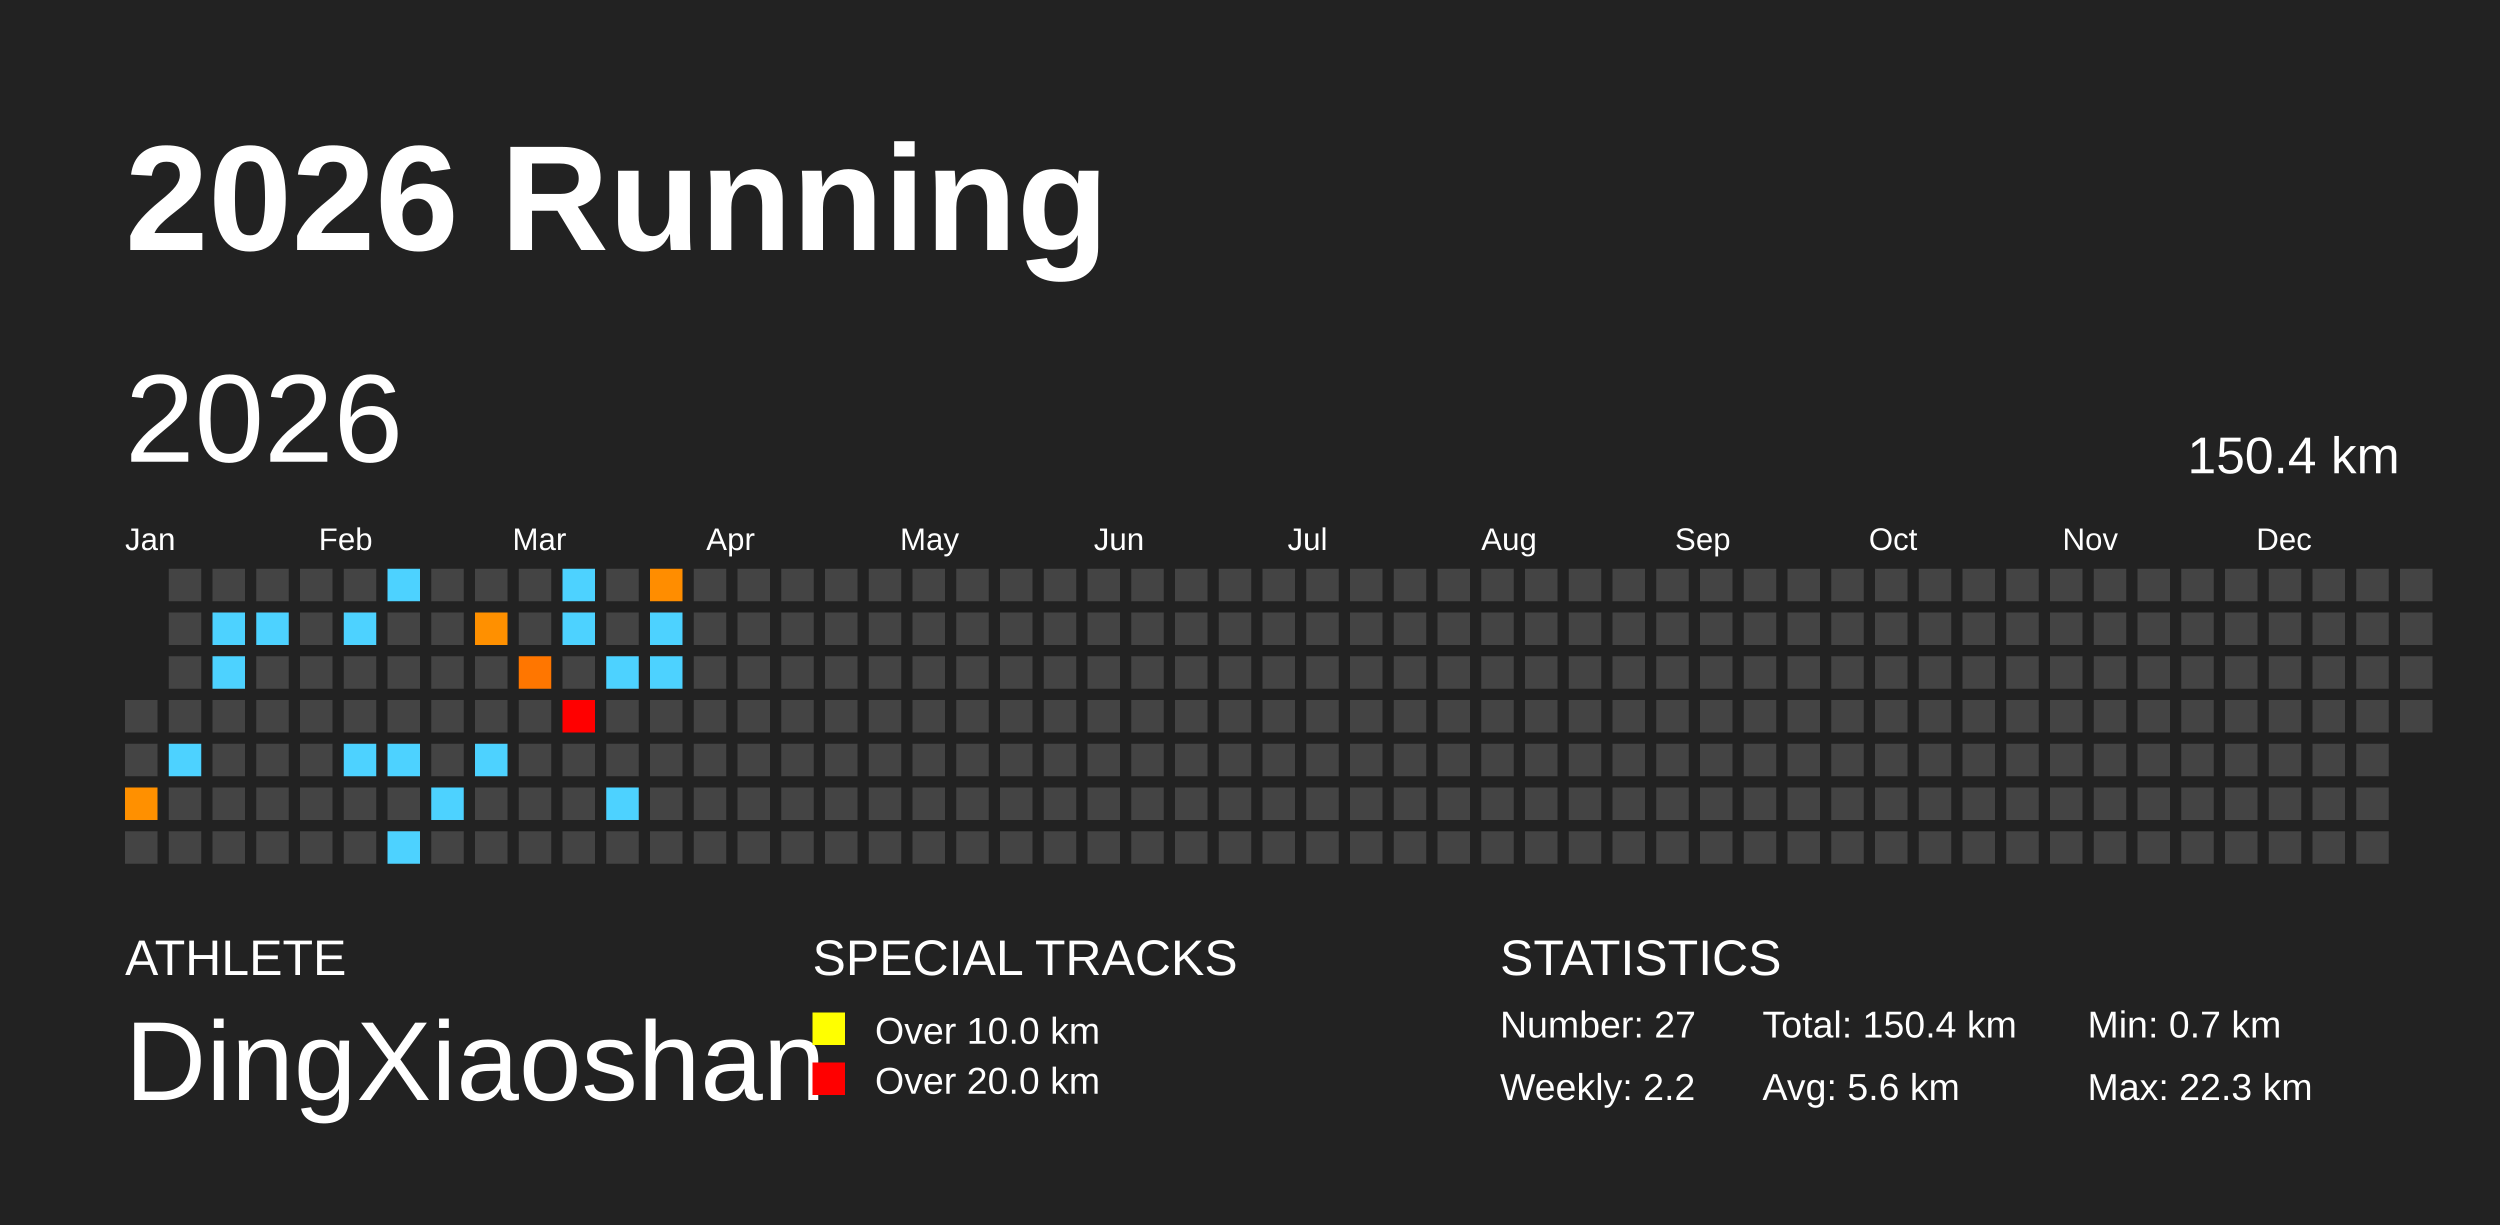
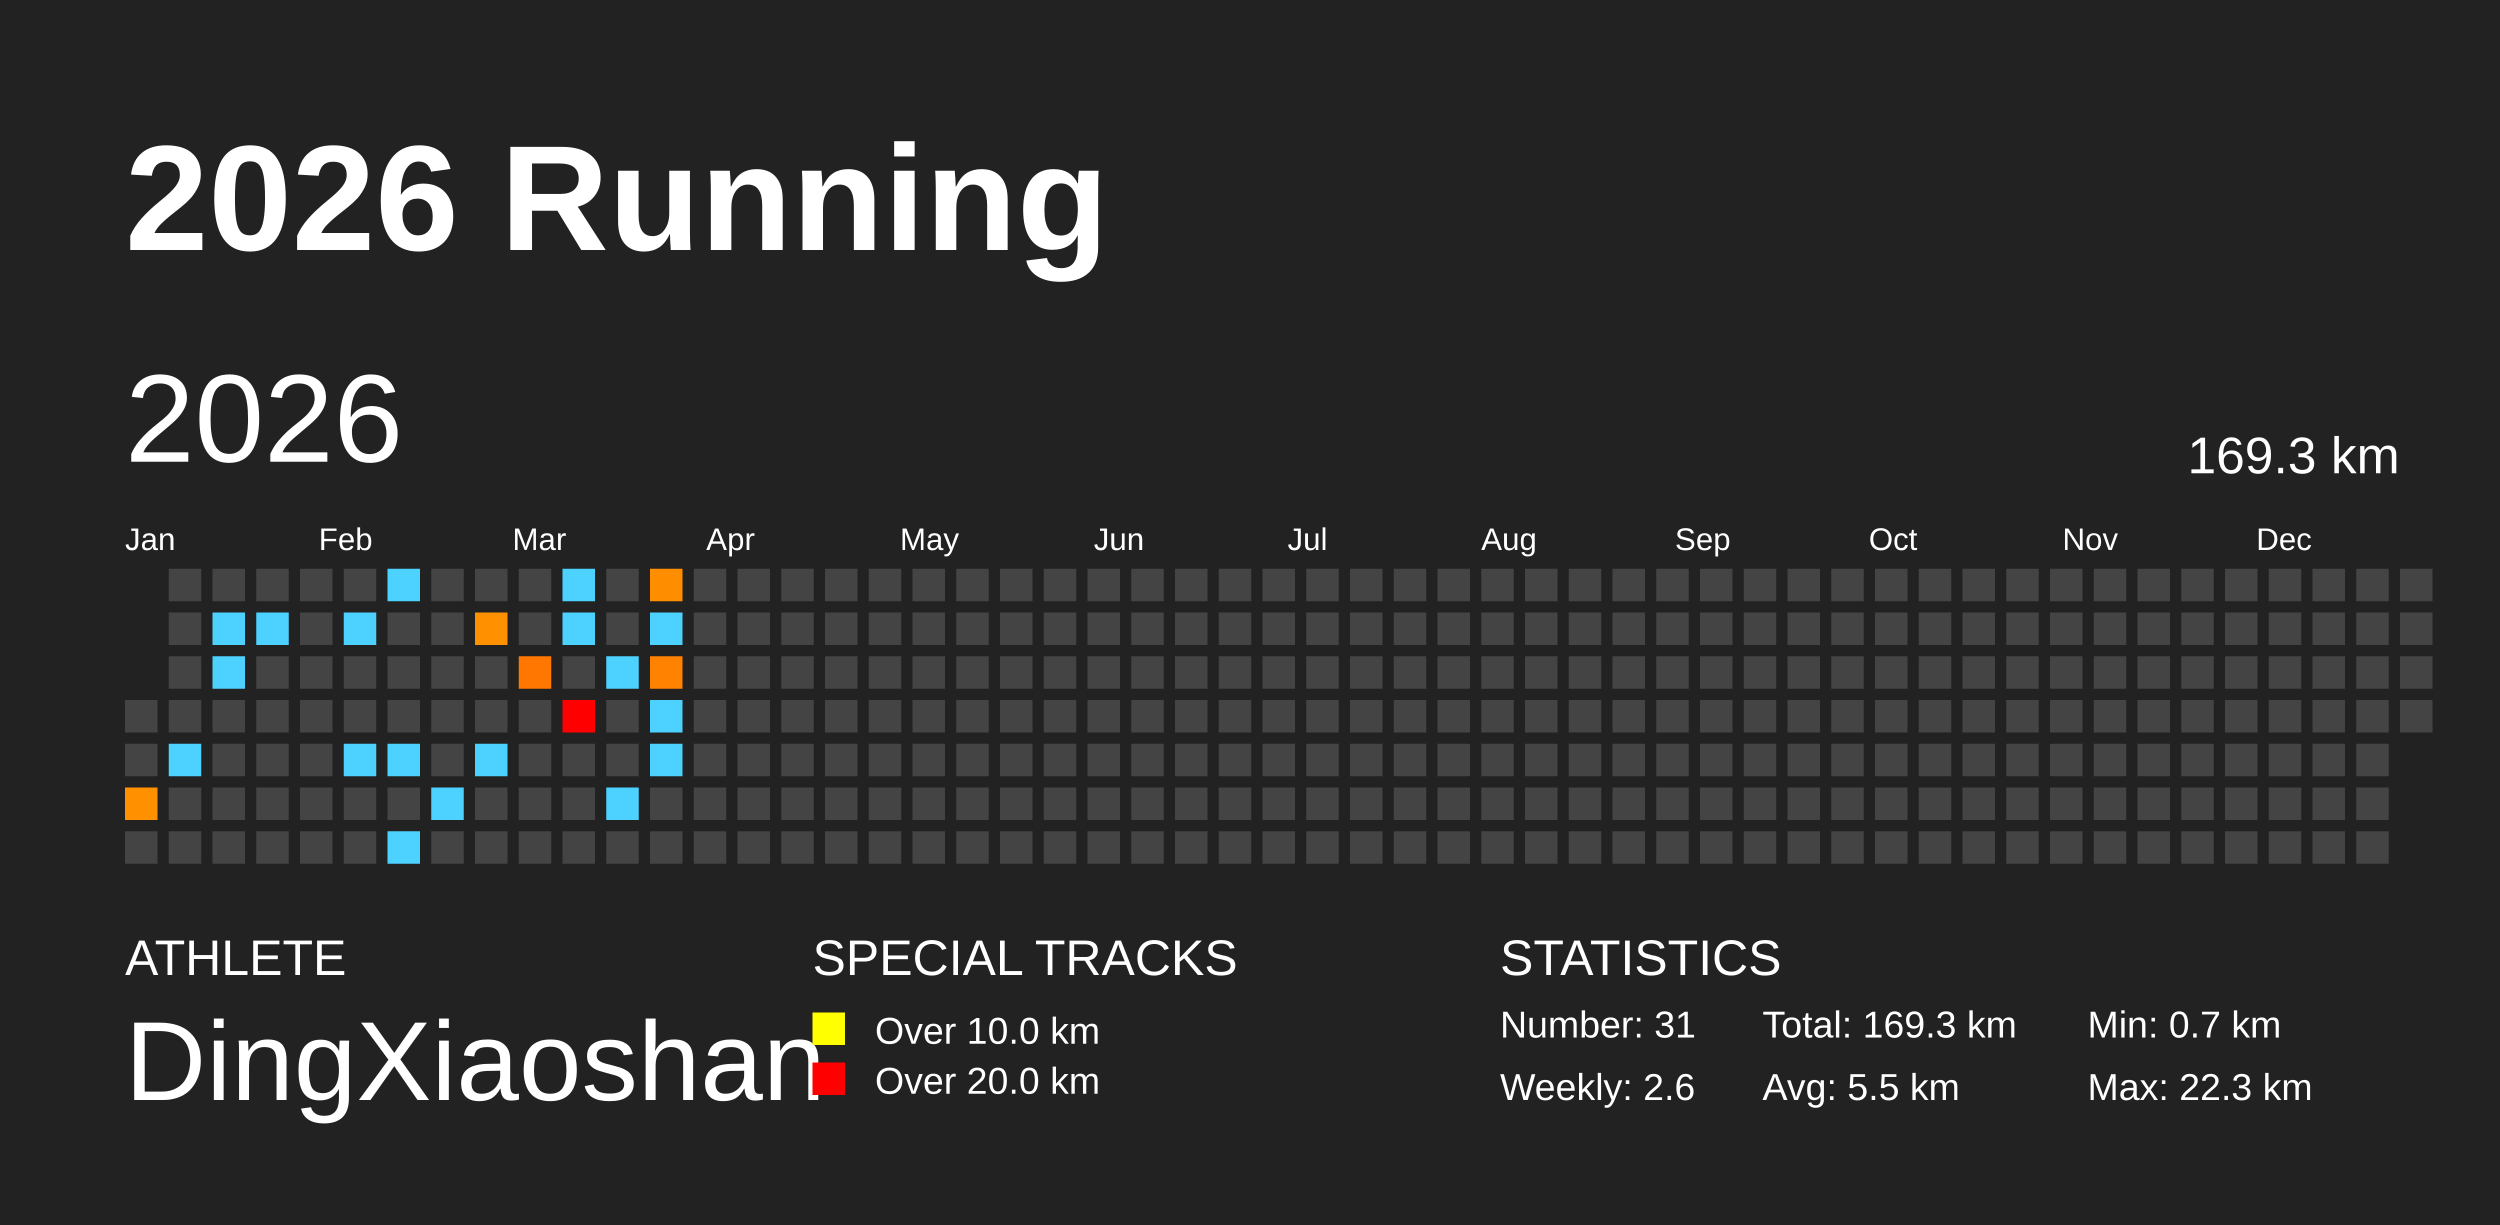
<svg xmlns="http://www.w3.org/2000/svg" baseProfile="full" height="98mm" version="1.1" viewBox="0,0,200,98" width="200mm">
  <defs />
  <rect fill="#222222" height="98" width="200" x="0" y="0" />
  <text fill="#FFFFFF" style="font-size:12px; font-family:Arial; font-weight:bold;" x="10" y="20">2026 Running</text>
  <text fill="#FFFFFF" style="font-size:4px; font-family:Arial" x="10" y="78">ATHLETE</text>
  <text fill="#FFFFFF" style="font-size:9px; font-family:Arial" x="10" y="88">DingXiaoshan</text>
  <text fill="#FFFFFF" style="font-size:4px; font-family:Arial" x="65" y="78">SPECIAL TRACKS</text>
  <rect fill="yellow" height="2.6" width="2.6" x="65" y="81" />
  <text fill="#FFFFFF" style="font-size:3px; font-family:Arial" x="70" y="83.5">Over 10.0 km</text>
  <rect fill="red" height="2.6" width="2.6" x="65" y="85" />
  <text fill="#FFFFFF" style="font-size:3px; font-family:Arial" x="70" y="87.5">Over 20.0 km</text>
  <text fill="#FFFFFF" style="font-size:4px; font-family:Arial" x="120" y="78">STATISTICS</text>
-   <text fill="#FFFFFF" style="font-size:3px; font-family:Arial" x="120" y="83">Number: 27</text>
-   <text fill="#FFFFFF" style="font-size:3px; font-family:Arial" x="120" y="88">Weekly: 2.2</text>
-   <text fill="#FFFFFF" style="font-size:3px; font-family:Arial" x="141" y="83">Total: 150.4 km</text>
-   <text fill="#FFFFFF" style="font-size:3px; font-family:Arial" x="141" y="88">Avg: 5.6 km</text>
+   <text fill="#FFFFFF" style="font-size:3px; font-family:Arial" x="120" y="83">Number: 31</text>
+   <text fill="#FFFFFF" style="font-size:3px; font-family:Arial" x="120" y="88">Weekly: 2.6</text>
+   <text fill="#FFFFFF" style="font-size:3px; font-family:Arial" x="141" y="83">Total: 169.3 km</text>
+   <text fill="#FFFFFF" style="font-size:3px; font-family:Arial" x="141" y="88">Avg: 5.5 km</text>
  <text fill="#FFFFFF" style="font-size:3px; font-family:Arial" x="167" y="83">Min: 0.7 km</text>
  <text fill="#FFFFFF" style="font-size:3px; font-family:Arial" x="167" y="88">Max: 22.3 km</text>
  <text dominant-baseline="hanging" fill="#FFFFFF" style="font-size:10.0px; font-family:Arial;" x="10" y="30">2026</text>
-   <text dominant-baseline="hanging" fill="#FFFFFF" style="font-size:4.125px; font-family:Arial;" x="175" y="35">150.4 km</text>
+   <text dominant-baseline="hanging" fill="#FFFFFF" style="font-size:4.125px; font-family:Arial;" x="175" y="35">169.3 km</text>
  <text fill="#FFFFFF" style="font-size:2.5px; font-family:Arial" x="10.0" y="44">Jan</text>
  <text fill="#FFFFFF" style="font-size:2.5px; font-family:Arial" x="25.5" y="44">Feb</text>
  <text fill="#FFFFFF" style="font-size:2.5px; font-family:Arial" x="41.0" y="44">Mar</text>
  <text fill="#FFFFFF" style="font-size:2.5px; font-family:Arial" x="56.5" y="44">Apr</text>
  <text fill="#FFFFFF" style="font-size:2.5px; font-family:Arial" x="72.0" y="44">May</text>
  <text fill="#FFFFFF" style="font-size:2.5px; font-family:Arial" x="87.5" y="44">Jun</text>
  <text fill="#FFFFFF" style="font-size:2.5px; font-family:Arial" x="103.0" y="44">Jul</text>
  <text fill="#FFFFFF" style="font-size:2.5px; font-family:Arial" x="118.5" y="44">Aug</text>
  <text fill="#FFFFFF" style="font-size:2.5px; font-family:Arial" x="134.0" y="44">Sep</text>
  <text fill="#FFFFFF" style="font-size:2.5px; font-family:Arial" x="149.5" y="44">Oct</text>
  <text fill="#FFFFFF" style="font-size:2.5px; font-family:Arial" x="165.0" y="44">Nov</text>
  <text fill="#FFFFFF" style="font-size:2.5px; font-family:Arial" x="180.5" y="44">Dec</text>
  <rect fill="#444444" height="2.6" width="2.6" x="10.0" y="56.0" />
  <rect fill="#444444" height="2.6" width="2.6" x="10.0" y="59.5" />
  <rect fill="#ff9000" height="2.6" width="2.6" x="10.0" y="63.0" />
  <rect fill="#444444" height="2.6" width="2.6" x="10.0" y="66.5" />
  <rect fill="#444444" height="2.6" width="2.6" x="13.5" y="45.5" />
  <rect fill="#444444" height="2.6" width="2.6" x="13.5" y="49.0" />
  <rect fill="#444444" height="2.6" width="2.6" x="13.5" y="52.5" />
  <rect fill="#444444" height="2.6" width="2.6" x="13.5" y="56.0" />
  <rect fill="#4dd2ff" height="2.6" width="2.6" x="13.5" y="59.5" />
  <rect fill="#444444" height="2.6" width="2.6" x="13.5" y="63.0" />
  <rect fill="#444444" height="2.6" width="2.6" x="13.5" y="66.5" />
  <rect fill="#444444" height="2.6" width="2.6" x="17.0" y="45.5" />
  <rect fill="#4dd2ff" height="2.6" width="2.6" x="17.0" y="49.0" />
  <rect fill="#4dd2ff" height="2.6" width="2.6" x="17.0" y="52.5" />
  <rect fill="#444444" height="2.6" width="2.6" x="17.0" y="56.0" />
  <rect fill="#444444" height="2.6" width="2.6" x="17.0" y="59.5" />
  <rect fill="#444444" height="2.6" width="2.6" x="17.0" y="63.0" />
  <rect fill="#444444" height="2.6" width="2.6" x="17.0" y="66.5" />
  <rect fill="#444444" height="2.6" width="2.6" x="20.5" y="45.5" />
  <rect fill="#4dd2ff" height="2.6" width="2.6" x="20.5" y="49.0" />
  <rect fill="#444444" height="2.6" width="2.6" x="20.5" y="52.5" />
  <rect fill="#444444" height="2.6" width="2.6" x="20.5" y="56.0" />
  <rect fill="#444444" height="2.6" width="2.6" x="20.5" y="59.5" />
  <rect fill="#444444" height="2.6" width="2.6" x="20.5" y="63.0" />
  <rect fill="#444444" height="2.6" width="2.6" x="20.5" y="66.5" />
  <rect fill="#444444" height="2.6" width="2.6" x="24.0" y="45.5" />
  <rect fill="#444444" height="2.6" width="2.6" x="24.0" y="49.0" />
  <rect fill="#444444" height="2.6" width="2.6" x="24.0" y="52.5" />
  <rect fill="#444444" height="2.6" width="2.6" x="24.0" y="56.0" />
  <rect fill="#444444" height="2.6" width="2.6" x="24.0" y="59.5" />
  <rect fill="#444444" height="2.6" width="2.6" x="24.0" y="63.0" />
  <rect fill="#444444" height="2.6" width="2.6" x="24.0" y="66.5" />
  <rect fill="#444444" height="2.6" width="2.6" x="27.5" y="45.5" />
  <rect fill="#4dd2ff" height="2.6" width="2.6" x="27.5" y="49.0" />
  <rect fill="#444444" height="2.6" width="2.6" x="27.5" y="52.5" />
  <rect fill="#444444" height="2.6" width="2.6" x="27.5" y="56.0" />
  <rect fill="#4dd2ff" height="2.6" width="2.6" x="27.5" y="59.5" />
  <rect fill="#444444" height="2.6" width="2.6" x="27.5" y="63.0" />
  <rect fill="#444444" height="2.6" width="2.6" x="27.5" y="66.5" />
  <rect fill="#4dd2ff" height="2.6" width="2.6" x="31.0" y="45.5" />
  <rect fill="#444444" height="2.6" width="2.6" x="31.0" y="49.0" />
  <rect fill="#444444" height="2.6" width="2.6" x="31.0" y="52.5" />
  <rect fill="#444444" height="2.6" width="2.6" x="31.0" y="56.0" />
  <rect fill="#4dd2ff" height="2.6" width="2.6" x="31.0" y="59.5" />
  <rect fill="#444444" height="2.6" width="2.6" x="31.0" y="63.0" />
  <rect fill="#4dd2ff" height="2.6" width="2.6" x="31.0" y="66.5" />
  <rect fill="#444444" height="2.6" width="2.6" x="34.5" y="45.5" />
  <rect fill="#444444" height="2.6" width="2.6" x="34.5" y="49.0" />
  <rect fill="#444444" height="2.6" width="2.6" x="34.5" y="52.5" />
  <rect fill="#444444" height="2.6" width="2.6" x="34.5" y="56.0" />
  <rect fill="#444444" height="2.6" width="2.6" x="34.5" y="59.5" />
  <rect fill="#4dd2ff" height="2.6" width="2.6" x="34.5" y="63.0" />
  <rect fill="#444444" height="2.6" width="2.6" x="34.5" y="66.5" />
  <rect fill="#444444" height="2.6" width="2.6" x="38.0" y="45.5" />
  <rect fill="#ff9000" height="2.6" width="2.6" x="38.0" y="49.0" />
  <rect fill="#444444" height="2.6" width="2.6" x="38.0" y="52.5" />
  <rect fill="#444444" height="2.6" width="2.6" x="38.0" y="56.0" />
  <rect fill="#4dd2ff" height="2.6" width="2.6" x="38.0" y="59.5" />
  <rect fill="#444444" height="2.6" width="2.6" x="38.0" y="63.0" />
  <rect fill="#444444" height="2.6" width="2.6" x="38.0" y="66.5" />
  <rect fill="#444444" height="2.6" width="2.6" x="41.5" y="45.5" />
  <rect fill="#444444" height="2.6" width="2.6" x="41.5" y="49.0" />
  <rect fill="#ff7600" height="2.6" width="2.6" x="41.5" y="52.5" />
  <rect fill="#444444" height="2.6" width="2.6" x="41.5" y="56.0" />
  <rect fill="#444444" height="2.6" width="2.6" x="41.5" y="59.5" />
  <rect fill="#444444" height="2.6" width="2.6" x="41.5" y="63.0" />
  <rect fill="#444444" height="2.6" width="2.6" x="41.5" y="66.5" />
  <rect fill="#4dd2ff" height="2.6" width="2.6" x="45.0" y="45.5" />
  <rect fill="#4dd2ff" height="2.6" width="2.6" x="45.0" y="49.0" />
  <rect fill="#444444" height="2.6" width="2.6" x="45.0" y="52.5" />
  <rect fill="red" height="2.6" width="2.6" x="45.0" y="56.0" />
  <rect fill="#444444" height="2.6" width="2.6" x="45.0" y="59.5" />
  <rect fill="#444444" height="2.6" width="2.6" x="45.0" y="63.0" />
  <rect fill="#444444" height="2.6" width="2.6" x="45.0" y="66.5" />
  <rect fill="#444444" height="2.6" width="2.6" x="48.5" y="45.5" />
  <rect fill="#444444" height="2.6" width="2.6" x="48.5" y="49.0" />
  <rect fill="#4dd2ff" height="2.6" width="2.6" x="48.5" y="52.5" />
  <rect fill="#444444" height="2.6" width="2.6" x="48.5" y="56.0" />
  <rect fill="#444444" height="2.6" width="2.6" x="48.5" y="59.5" />
  <rect fill="#4dd2ff" height="2.6" width="2.6" x="48.5" y="63.0" />
  <rect fill="#444444" height="2.6" width="2.6" x="48.5" y="66.5" />
  <rect fill="#ff8d00" height="2.6" width="2.6" x="52.0" y="45.5" />
  <rect fill="#4dd2ff" height="2.6" width="2.6" x="52.0" y="49.0" />
-   <rect fill="#4dd2ff" height="2.6" width="2.6" x="52.0" y="52.5" />
-   <rect fill="#444444" height="2.6" width="2.6" x="52.0" y="56.0" />
-   <rect fill="#444444" height="2.6" width="2.6" x="52.0" y="59.5" />
+   <rect fill="#ff8300" height="2.6" width="2.6" x="52.0" y="52.5" />
+   <rect fill="#4dd2ff" height="2.6" width="2.6" x="52.0" y="56.0" />
+   <rect fill="#4dd2ff" height="2.6" width="2.6" x="52.0" y="59.5" />
  <rect fill="#444444" height="2.6" width="2.6" x="52.0" y="63.0" />
  <rect fill="#444444" height="2.6" width="2.6" x="52.0" y="66.5" />
  <rect fill="#444444" height="2.6" width="2.6" x="55.5" y="45.5" />
  <rect fill="#444444" height="2.6" width="2.6" x="55.5" y="49.0" />
  <rect fill="#444444" height="2.6" width="2.6" x="55.5" y="52.5" />
  <rect fill="#444444" height="2.6" width="2.6" x="55.5" y="56.0" />
  <rect fill="#444444" height="2.6" width="2.6" x="55.5" y="59.5" />
  <rect fill="#444444" height="2.6" width="2.6" x="55.5" y="63.0" />
  <rect fill="#444444" height="2.6" width="2.6" x="55.5" y="66.5" />
  <rect fill="#444444" height="2.6" width="2.6" x="59.0" y="45.5" />
  <rect fill="#444444" height="2.6" width="2.6" x="59.0" y="49.0" />
  <rect fill="#444444" height="2.6" width="2.6" x="59.0" y="52.5" />
  <rect fill="#444444" height="2.6" width="2.6" x="59.0" y="56.0" />
  <rect fill="#444444" height="2.6" width="2.6" x="59.0" y="59.5" />
  <rect fill="#444444" height="2.6" width="2.6" x="59.0" y="63.0" />
  <rect fill="#444444" height="2.6" width="2.6" x="59.0" y="66.5" />
  <rect fill="#444444" height="2.6" width="2.6" x="62.5" y="45.5" />
  <rect fill="#444444" height="2.6" width="2.6" x="62.5" y="49.0" />
  <rect fill="#444444" height="2.6" width="2.6" x="62.5" y="52.5" />
  <rect fill="#444444" height="2.6" width="2.6" x="62.5" y="56.0" />
  <rect fill="#444444" height="2.6" width="2.6" x="62.5" y="59.5" />
  <rect fill="#444444" height="2.6" width="2.6" x="62.5" y="63.0" />
  <rect fill="#444444" height="2.6" width="2.6" x="62.5" y="66.5" />
  <rect fill="#444444" height="2.6" width="2.6" x="66.0" y="45.5" />
  <rect fill="#444444" height="2.6" width="2.6" x="66.0" y="49.0" />
  <rect fill="#444444" height="2.6" width="2.6" x="66.0" y="52.5" />
  <rect fill="#444444" height="2.6" width="2.6" x="66.0" y="56.0" />
  <rect fill="#444444" height="2.6" width="2.6" x="66.0" y="59.5" />
  <rect fill="#444444" height="2.6" width="2.6" x="66.0" y="63.0" />
  <rect fill="#444444" height="2.6" width="2.6" x="66.0" y="66.5" />
  <rect fill="#444444" height="2.6" width="2.6" x="69.5" y="45.5" />
  <rect fill="#444444" height="2.6" width="2.6" x="69.5" y="49.0" />
  <rect fill="#444444" height="2.6" width="2.6" x="69.5" y="52.5" />
  <rect fill="#444444" height="2.6" width="2.6" x="69.5" y="56.0" />
  <rect fill="#444444" height="2.6" width="2.6" x="69.5" y="59.5" />
  <rect fill="#444444" height="2.6" width="2.6" x="69.5" y="63.0" />
  <rect fill="#444444" height="2.6" width="2.6" x="69.5" y="66.5" />
  <rect fill="#444444" height="2.6" width="2.6" x="73.0" y="45.5" />
  <rect fill="#444444" height="2.6" width="2.6" x="73.0" y="49.0" />
  <rect fill="#444444" height="2.6" width="2.6" x="73.0" y="52.5" />
  <rect fill="#444444" height="2.6" width="2.6" x="73.0" y="56.0" />
  <rect fill="#444444" height="2.6" width="2.6" x="73.0" y="59.5" />
  <rect fill="#444444" height="2.6" width="2.6" x="73.0" y="63.0" />
  <rect fill="#444444" height="2.6" width="2.6" x="73.0" y="66.5" />
  <rect fill="#444444" height="2.6" width="2.6" x="76.5" y="45.5" />
  <rect fill="#444444" height="2.6" width="2.6" x="76.5" y="49.0" />
  <rect fill="#444444" height="2.6" width="2.6" x="76.5" y="52.5" />
  <rect fill="#444444" height="2.6" width="2.6" x="76.5" y="56.0" />
  <rect fill="#444444" height="2.6" width="2.6" x="76.5" y="59.5" />
  <rect fill="#444444" height="2.6" width="2.6" x="76.5" y="63.0" />
  <rect fill="#444444" height="2.6" width="2.6" x="76.5" y="66.5" />
  <rect fill="#444444" height="2.6" width="2.6" x="80.0" y="45.5" />
  <rect fill="#444444" height="2.6" width="2.6" x="80.0" y="49.0" />
  <rect fill="#444444" height="2.6" width="2.6" x="80.0" y="52.5" />
  <rect fill="#444444" height="2.6" width="2.6" x="80.0" y="56.0" />
  <rect fill="#444444" height="2.6" width="2.6" x="80.0" y="59.5" />
  <rect fill="#444444" height="2.6" width="2.6" x="80.0" y="63.0" />
  <rect fill="#444444" height="2.6" width="2.6" x="80.0" y="66.5" />
  <rect fill="#444444" height="2.6" width="2.6" x="83.5" y="45.5" />
  <rect fill="#444444" height="2.6" width="2.6" x="83.5" y="49.0" />
  <rect fill="#444444" height="2.6" width="2.6" x="83.5" y="52.5" />
  <rect fill="#444444" height="2.6" width="2.6" x="83.5" y="56.0" />
  <rect fill="#444444" height="2.6" width="2.6" x="83.5" y="59.5" />
  <rect fill="#444444" height="2.6" width="2.6" x="83.5" y="63.0" />
  <rect fill="#444444" height="2.6" width="2.6" x="83.5" y="66.5" />
  <rect fill="#444444" height="2.6" width="2.6" x="87.0" y="45.5" />
  <rect fill="#444444" height="2.6" width="2.6" x="87.0" y="49.0" />
  <rect fill="#444444" height="2.6" width="2.6" x="87.0" y="52.5" />
  <rect fill="#444444" height="2.6" width="2.6" x="87.0" y="56.0" />
  <rect fill="#444444" height="2.6" width="2.6" x="87.0" y="59.5" />
  <rect fill="#444444" height="2.6" width="2.6" x="87.0" y="63.0" />
  <rect fill="#444444" height="2.6" width="2.6" x="87.0" y="66.5" />
  <rect fill="#444444" height="2.6" width="2.6" x="90.5" y="45.5" />
  <rect fill="#444444" height="2.6" width="2.6" x="90.5" y="49.0" />
  <rect fill="#444444" height="2.6" width="2.6" x="90.5" y="52.5" />
  <rect fill="#444444" height="2.6" width="2.6" x="90.5" y="56.0" />
  <rect fill="#444444" height="2.6" width="2.6" x="90.5" y="59.5" />
  <rect fill="#444444" height="2.6" width="2.6" x="90.5" y="63.0" />
  <rect fill="#444444" height="2.6" width="2.6" x="90.5" y="66.5" />
  <rect fill="#444444" height="2.6" width="2.6" x="94.0" y="45.5" />
  <rect fill="#444444" height="2.6" width="2.6" x="94.0" y="49.0" />
  <rect fill="#444444" height="2.6" width="2.6" x="94.0" y="52.5" />
  <rect fill="#444444" height="2.6" width="2.6" x="94.0" y="56.0" />
  <rect fill="#444444" height="2.6" width="2.6" x="94.0" y="59.5" />
  <rect fill="#444444" height="2.6" width="2.6" x="94.0" y="63.0" />
  <rect fill="#444444" height="2.6" width="2.6" x="94.0" y="66.5" />
  <rect fill="#444444" height="2.6" width="2.6" x="97.5" y="45.5" />
  <rect fill="#444444" height="2.6" width="2.6" x="97.5" y="49.0" />
  <rect fill="#444444" height="2.6" width="2.6" x="97.5" y="52.5" />
  <rect fill="#444444" height="2.6" width="2.6" x="97.5" y="56.0" />
  <rect fill="#444444" height="2.6" width="2.6" x="97.5" y="59.5" />
  <rect fill="#444444" height="2.6" width="2.6" x="97.5" y="63.0" />
  <rect fill="#444444" height="2.6" width="2.6" x="97.5" y="66.5" />
  <rect fill="#444444" height="2.6" width="2.6" x="101.0" y="45.5" />
  <rect fill="#444444" height="2.6" width="2.6" x="101.0" y="49.0" />
  <rect fill="#444444" height="2.6" width="2.6" x="101.0" y="52.5" />
  <rect fill="#444444" height="2.6" width="2.6" x="101.0" y="56.0" />
  <rect fill="#444444" height="2.6" width="2.6" x="101.0" y="59.5" />
  <rect fill="#444444" height="2.6" width="2.6" x="101.0" y="63.0" />
  <rect fill="#444444" height="2.6" width="2.6" x="101.0" y="66.5" />
  <rect fill="#444444" height="2.6" width="2.6" x="104.5" y="45.5" />
  <rect fill="#444444" height="2.6" width="2.6" x="104.5" y="49.0" />
  <rect fill="#444444" height="2.6" width="2.6" x="104.5" y="52.5" />
  <rect fill="#444444" height="2.6" width="2.6" x="104.5" y="56.0" />
  <rect fill="#444444" height="2.6" width="2.6" x="104.5" y="59.5" />
  <rect fill="#444444" height="2.6" width="2.6" x="104.5" y="63.0" />
  <rect fill="#444444" height="2.6" width="2.6" x="104.5" y="66.5" />
  <rect fill="#444444" height="2.6" width="2.6" x="108.0" y="45.5" />
  <rect fill="#444444" height="2.6" width="2.6" x="108.0" y="49.0" />
  <rect fill="#444444" height="2.6" width="2.6" x="108.0" y="52.5" />
  <rect fill="#444444" height="2.6" width="2.6" x="108.0" y="56.0" />
  <rect fill="#444444" height="2.6" width="2.6" x="108.0" y="59.5" />
  <rect fill="#444444" height="2.6" width="2.6" x="108.0" y="63.0" />
  <rect fill="#444444" height="2.6" width="2.6" x="108.0" y="66.5" />
  <rect fill="#444444" height="2.6" width="2.6" x="111.5" y="45.5" />
  <rect fill="#444444" height="2.6" width="2.6" x="111.5" y="49.0" />
  <rect fill="#444444" height="2.6" width="2.6" x="111.5" y="52.5" />
  <rect fill="#444444" height="2.6" width="2.6" x="111.5" y="56.0" />
  <rect fill="#444444" height="2.6" width="2.6" x="111.5" y="59.5" />
  <rect fill="#444444" height="2.6" width="2.6" x="111.5" y="63.0" />
  <rect fill="#444444" height="2.6" width="2.6" x="111.5" y="66.5" />
  <rect fill="#444444" height="2.6" width="2.6" x="115.0" y="45.5" />
  <rect fill="#444444" height="2.6" width="2.6" x="115.0" y="49.0" />
  <rect fill="#444444" height="2.6" width="2.6" x="115.0" y="52.5" />
  <rect fill="#444444" height="2.6" width="2.6" x="115.0" y="56.0" />
  <rect fill="#444444" height="2.6" width="2.6" x="115.0" y="59.5" />
  <rect fill="#444444" height="2.6" width="2.6" x="115.0" y="63.0" />
  <rect fill="#444444" height="2.6" width="2.6" x="115.0" y="66.5" />
  <rect fill="#444444" height="2.6" width="2.6" x="118.5" y="45.5" />
  <rect fill="#444444" height="2.6" width="2.6" x="118.5" y="49.0" />
  <rect fill="#444444" height="2.6" width="2.6" x="118.5" y="52.5" />
  <rect fill="#444444" height="2.6" width="2.6" x="118.5" y="56.0" />
  <rect fill="#444444" height="2.6" width="2.6" x="118.5" y="59.5" />
  <rect fill="#444444" height="2.6" width="2.6" x="118.5" y="63.0" />
  <rect fill="#444444" height="2.6" width="2.6" x="118.5" y="66.5" />
  <rect fill="#444444" height="2.6" width="2.6" x="122.0" y="45.5" />
  <rect fill="#444444" height="2.6" width="2.6" x="122.0" y="49.0" />
  <rect fill="#444444" height="2.6" width="2.6" x="122.0" y="52.5" />
  <rect fill="#444444" height="2.6" width="2.6" x="122.0" y="56.0" />
  <rect fill="#444444" height="2.6" width="2.6" x="122.0" y="59.5" />
  <rect fill="#444444" height="2.6" width="2.6" x="122.0" y="63.0" />
  <rect fill="#444444" height="2.6" width="2.6" x="122.0" y="66.5" />
  <rect fill="#444444" height="2.6" width="2.6" x="125.5" y="45.5" />
  <rect fill="#444444" height="2.6" width="2.6" x="125.5" y="49.0" />
  <rect fill="#444444" height="2.6" width="2.6" x="125.5" y="52.5" />
  <rect fill="#444444" height="2.6" width="2.6" x="125.5" y="56.0" />
  <rect fill="#444444" height="2.6" width="2.6" x="125.5" y="59.5" />
  <rect fill="#444444" height="2.6" width="2.6" x="125.5" y="63.0" />
  <rect fill="#444444" height="2.6" width="2.6" x="125.5" y="66.5" />
  <rect fill="#444444" height="2.6" width="2.6" x="129.0" y="45.5" />
  <rect fill="#444444" height="2.6" width="2.6" x="129.0" y="49.0" />
  <rect fill="#444444" height="2.6" width="2.6" x="129.0" y="52.5" />
  <rect fill="#444444" height="2.6" width="2.6" x="129.0" y="56.0" />
  <rect fill="#444444" height="2.6" width="2.6" x="129.0" y="59.5" />
  <rect fill="#444444" height="2.6" width="2.6" x="129.0" y="63.0" />
  <rect fill="#444444" height="2.6" width="2.6" x="129.0" y="66.5" />
  <rect fill="#444444" height="2.6" width="2.6" x="132.5" y="45.5" />
  <rect fill="#444444" height="2.6" width="2.6" x="132.5" y="49.0" />
  <rect fill="#444444" height="2.6" width="2.6" x="132.5" y="52.5" />
  <rect fill="#444444" height="2.6" width="2.6" x="132.5" y="56.0" />
  <rect fill="#444444" height="2.6" width="2.6" x="132.5" y="59.5" />
  <rect fill="#444444" height="2.6" width="2.6" x="132.5" y="63.0" />
  <rect fill="#444444" height="2.6" width="2.6" x="132.5" y="66.5" />
  <rect fill="#444444" height="2.6" width="2.6" x="136.0" y="45.5" />
  <rect fill="#444444" height="2.6" width="2.6" x="136.0" y="49.0" />
  <rect fill="#444444" height="2.6" width="2.6" x="136.0" y="52.5" />
  <rect fill="#444444" height="2.6" width="2.6" x="136.0" y="56.0" />
  <rect fill="#444444" height="2.6" width="2.6" x="136.0" y="59.5" />
  <rect fill="#444444" height="2.6" width="2.6" x="136.0" y="63.0" />
  <rect fill="#444444" height="2.6" width="2.6" x="136.0" y="66.5" />
  <rect fill="#444444" height="2.6" width="2.6" x="139.5" y="45.5" />
  <rect fill="#444444" height="2.6" width="2.6" x="139.5" y="49.0" />
  <rect fill="#444444" height="2.6" width="2.6" x="139.5" y="52.5" />
  <rect fill="#444444" height="2.6" width="2.6" x="139.5" y="56.0" />
  <rect fill="#444444" height="2.6" width="2.6" x="139.5" y="59.5" />
  <rect fill="#444444" height="2.6" width="2.6" x="139.5" y="63.0" />
  <rect fill="#444444" height="2.6" width="2.6" x="139.5" y="66.5" />
  <rect fill="#444444" height="2.6" width="2.6" x="143.0" y="45.5" />
  <rect fill="#444444" height="2.6" width="2.6" x="143.0" y="49.0" />
  <rect fill="#444444" height="2.6" width="2.6" x="143.0" y="52.5" />
  <rect fill="#444444" height="2.6" width="2.6" x="143.0" y="56.0" />
  <rect fill="#444444" height="2.6" width="2.6" x="143.0" y="59.5" />
  <rect fill="#444444" height="2.6" width="2.6" x="143.0" y="63.0" />
  <rect fill="#444444" height="2.6" width="2.6" x="143.0" y="66.5" />
  <rect fill="#444444" height="2.6" width="2.6" x="146.5" y="45.5" />
  <rect fill="#444444" height="2.6" width="2.6" x="146.5" y="49.0" />
  <rect fill="#444444" height="2.6" width="2.6" x="146.5" y="52.5" />
  <rect fill="#444444" height="2.6" width="2.6" x="146.5" y="56.0" />
  <rect fill="#444444" height="2.6" width="2.6" x="146.5" y="59.5" />
  <rect fill="#444444" height="2.6" width="2.6" x="146.5" y="63.0" />
  <rect fill="#444444" height="2.6" width="2.6" x="146.5" y="66.5" />
  <rect fill="#444444" height="2.6" width="2.6" x="150.0" y="45.5" />
  <rect fill="#444444" height="2.6" width="2.6" x="150.0" y="49.0" />
  <rect fill="#444444" height="2.6" width="2.6" x="150.0" y="52.5" />
  <rect fill="#444444" height="2.6" width="2.6" x="150.0" y="56.0" />
  <rect fill="#444444" height="2.6" width="2.6" x="150.0" y="59.5" />
  <rect fill="#444444" height="2.6" width="2.6" x="150.0" y="63.0" />
  <rect fill="#444444" height="2.6" width="2.6" x="150.0" y="66.5" />
  <rect fill="#444444" height="2.6" width="2.6" x="153.5" y="45.5" />
  <rect fill="#444444" height="2.6" width="2.6" x="153.5" y="49.0" />
  <rect fill="#444444" height="2.6" width="2.6" x="153.5" y="52.5" />
  <rect fill="#444444" height="2.6" width="2.6" x="153.5" y="56.0" />
  <rect fill="#444444" height="2.6" width="2.6" x="153.5" y="59.5" />
  <rect fill="#444444" height="2.6" width="2.6" x="153.5" y="63.0" />
  <rect fill="#444444" height="2.6" width="2.6" x="153.5" y="66.5" />
  <rect fill="#444444" height="2.6" width="2.6" x="157.0" y="45.5" />
  <rect fill="#444444" height="2.6" width="2.6" x="157.0" y="49.0" />
  <rect fill="#444444" height="2.6" width="2.6" x="157.0" y="52.5" />
  <rect fill="#444444" height="2.6" width="2.6" x="157.0" y="56.0" />
  <rect fill="#444444" height="2.6" width="2.6" x="157.0" y="59.5" />
  <rect fill="#444444" height="2.6" width="2.6" x="157.0" y="63.0" />
  <rect fill="#444444" height="2.6" width="2.6" x="157.0" y="66.5" />
  <rect fill="#444444" height="2.6" width="2.6" x="160.5" y="45.5" />
  <rect fill="#444444" height="2.6" width="2.6" x="160.5" y="49.0" />
  <rect fill="#444444" height="2.6" width="2.6" x="160.5" y="52.5" />
  <rect fill="#444444" height="2.6" width="2.6" x="160.5" y="56.0" />
  <rect fill="#444444" height="2.6" width="2.6" x="160.5" y="59.5" />
  <rect fill="#444444" height="2.6" width="2.6" x="160.5" y="63.0" />
  <rect fill="#444444" height="2.6" width="2.6" x="160.5" y="66.5" />
  <rect fill="#444444" height="2.6" width="2.6" x="164.0" y="45.5" />
  <rect fill="#444444" height="2.6" width="2.6" x="164.0" y="49.0" />
  <rect fill="#444444" height="2.6" width="2.6" x="164.0" y="52.5" />
  <rect fill="#444444" height="2.6" width="2.6" x="164.0" y="56.0" />
  <rect fill="#444444" height="2.6" width="2.6" x="164.0" y="59.5" />
  <rect fill="#444444" height="2.6" width="2.6" x="164.0" y="63.0" />
  <rect fill="#444444" height="2.6" width="2.6" x="164.0" y="66.5" />
  <rect fill="#444444" height="2.6" width="2.6" x="167.5" y="45.5" />
  <rect fill="#444444" height="2.6" width="2.6" x="167.5" y="49.0" />
  <rect fill="#444444" height="2.6" width="2.6" x="167.5" y="52.5" />
  <rect fill="#444444" height="2.6" width="2.6" x="167.5" y="56.0" />
  <rect fill="#444444" height="2.6" width="2.6" x="167.5" y="59.5" />
  <rect fill="#444444" height="2.6" width="2.6" x="167.5" y="63.0" />
  <rect fill="#444444" height="2.6" width="2.6" x="167.5" y="66.5" />
  <rect fill="#444444" height="2.6" width="2.6" x="171.0" y="45.5" />
  <rect fill="#444444" height="2.6" width="2.6" x="171.0" y="49.0" />
  <rect fill="#444444" height="2.6" width="2.6" x="171.0" y="52.5" />
  <rect fill="#444444" height="2.6" width="2.6" x="171.0" y="56.0" />
  <rect fill="#444444" height="2.6" width="2.6" x="171.0" y="59.5" />
  <rect fill="#444444" height="2.6" width="2.6" x="171.0" y="63.0" />
  <rect fill="#444444" height="2.6" width="2.6" x="171.0" y="66.5" />
  <rect fill="#444444" height="2.6" width="2.6" x="174.5" y="45.5" />
  <rect fill="#444444" height="2.6" width="2.6" x="174.5" y="49.0" />
  <rect fill="#444444" height="2.6" width="2.6" x="174.5" y="52.5" />
  <rect fill="#444444" height="2.6" width="2.6" x="174.5" y="56.0" />
  <rect fill="#444444" height="2.6" width="2.6" x="174.5" y="59.5" />
  <rect fill="#444444" height="2.6" width="2.6" x="174.5" y="63.0" />
  <rect fill="#444444" height="2.6" width="2.6" x="174.5" y="66.5" />
  <rect fill="#444444" height="2.6" width="2.6" x="178.0" y="45.5" />
  <rect fill="#444444" height="2.6" width="2.6" x="178.0" y="49.0" />
  <rect fill="#444444" height="2.6" width="2.6" x="178.0" y="52.5" />
  <rect fill="#444444" height="2.6" width="2.6" x="178.0" y="56.0" />
  <rect fill="#444444" height="2.6" width="2.6" x="178.0" y="59.5" />
  <rect fill="#444444" height="2.6" width="2.6" x="178.0" y="63.0" />
  <rect fill="#444444" height="2.6" width="2.6" x="178.0" y="66.5" />
  <rect fill="#444444" height="2.6" width="2.6" x="181.5" y="45.5" />
  <rect fill="#444444" height="2.6" width="2.6" x="181.5" y="49.0" />
  <rect fill="#444444" height="2.6" width="2.6" x="181.5" y="52.5" />
  <rect fill="#444444" height="2.6" width="2.6" x="181.5" y="56.0" />
  <rect fill="#444444" height="2.6" width="2.6" x="181.5" y="59.5" />
  <rect fill="#444444" height="2.6" width="2.6" x="181.5" y="63.0" />
  <rect fill="#444444" height="2.6" width="2.6" x="181.5" y="66.5" />
  <rect fill="#444444" height="2.6" width="2.6" x="185.0" y="45.5" />
  <rect fill="#444444" height="2.6" width="2.6" x="185.0" y="49.0" />
  <rect fill="#444444" height="2.6" width="2.6" x="185.0" y="52.5" />
  <rect fill="#444444" height="2.6" width="2.6" x="185.0" y="56.0" />
  <rect fill="#444444" height="2.6" width="2.6" x="185.0" y="59.5" />
  <rect fill="#444444" height="2.6" width="2.6" x="185.0" y="63.0" />
  <rect fill="#444444" height="2.6" width="2.6" x="185.0" y="66.5" />
  <rect fill="#444444" height="2.6" width="2.6" x="188.5" y="45.5" />
  <rect fill="#444444" height="2.6" width="2.6" x="188.5" y="49.0" />
  <rect fill="#444444" height="2.6" width="2.6" x="188.5" y="52.5" />
  <rect fill="#444444" height="2.6" width="2.6" x="188.5" y="56.0" />
  <rect fill="#444444" height="2.6" width="2.6" x="188.5" y="59.5" />
  <rect fill="#444444" height="2.6" width="2.6" x="188.5" y="63.0" />
  <rect fill="#444444" height="2.6" width="2.6" x="188.5" y="66.5" />
  <rect fill="#444444" height="2.6" width="2.6" x="192.0" y="45.5" />
  <rect fill="#444444" height="2.6" width="2.6" x="192.0" y="49.0" />
  <rect fill="#444444" height="2.6" width="2.6" x="192.0" y="52.5" />
  <rect fill="#444444" height="2.6" width="2.6" x="192.0" y="56.0" />
</svg>
